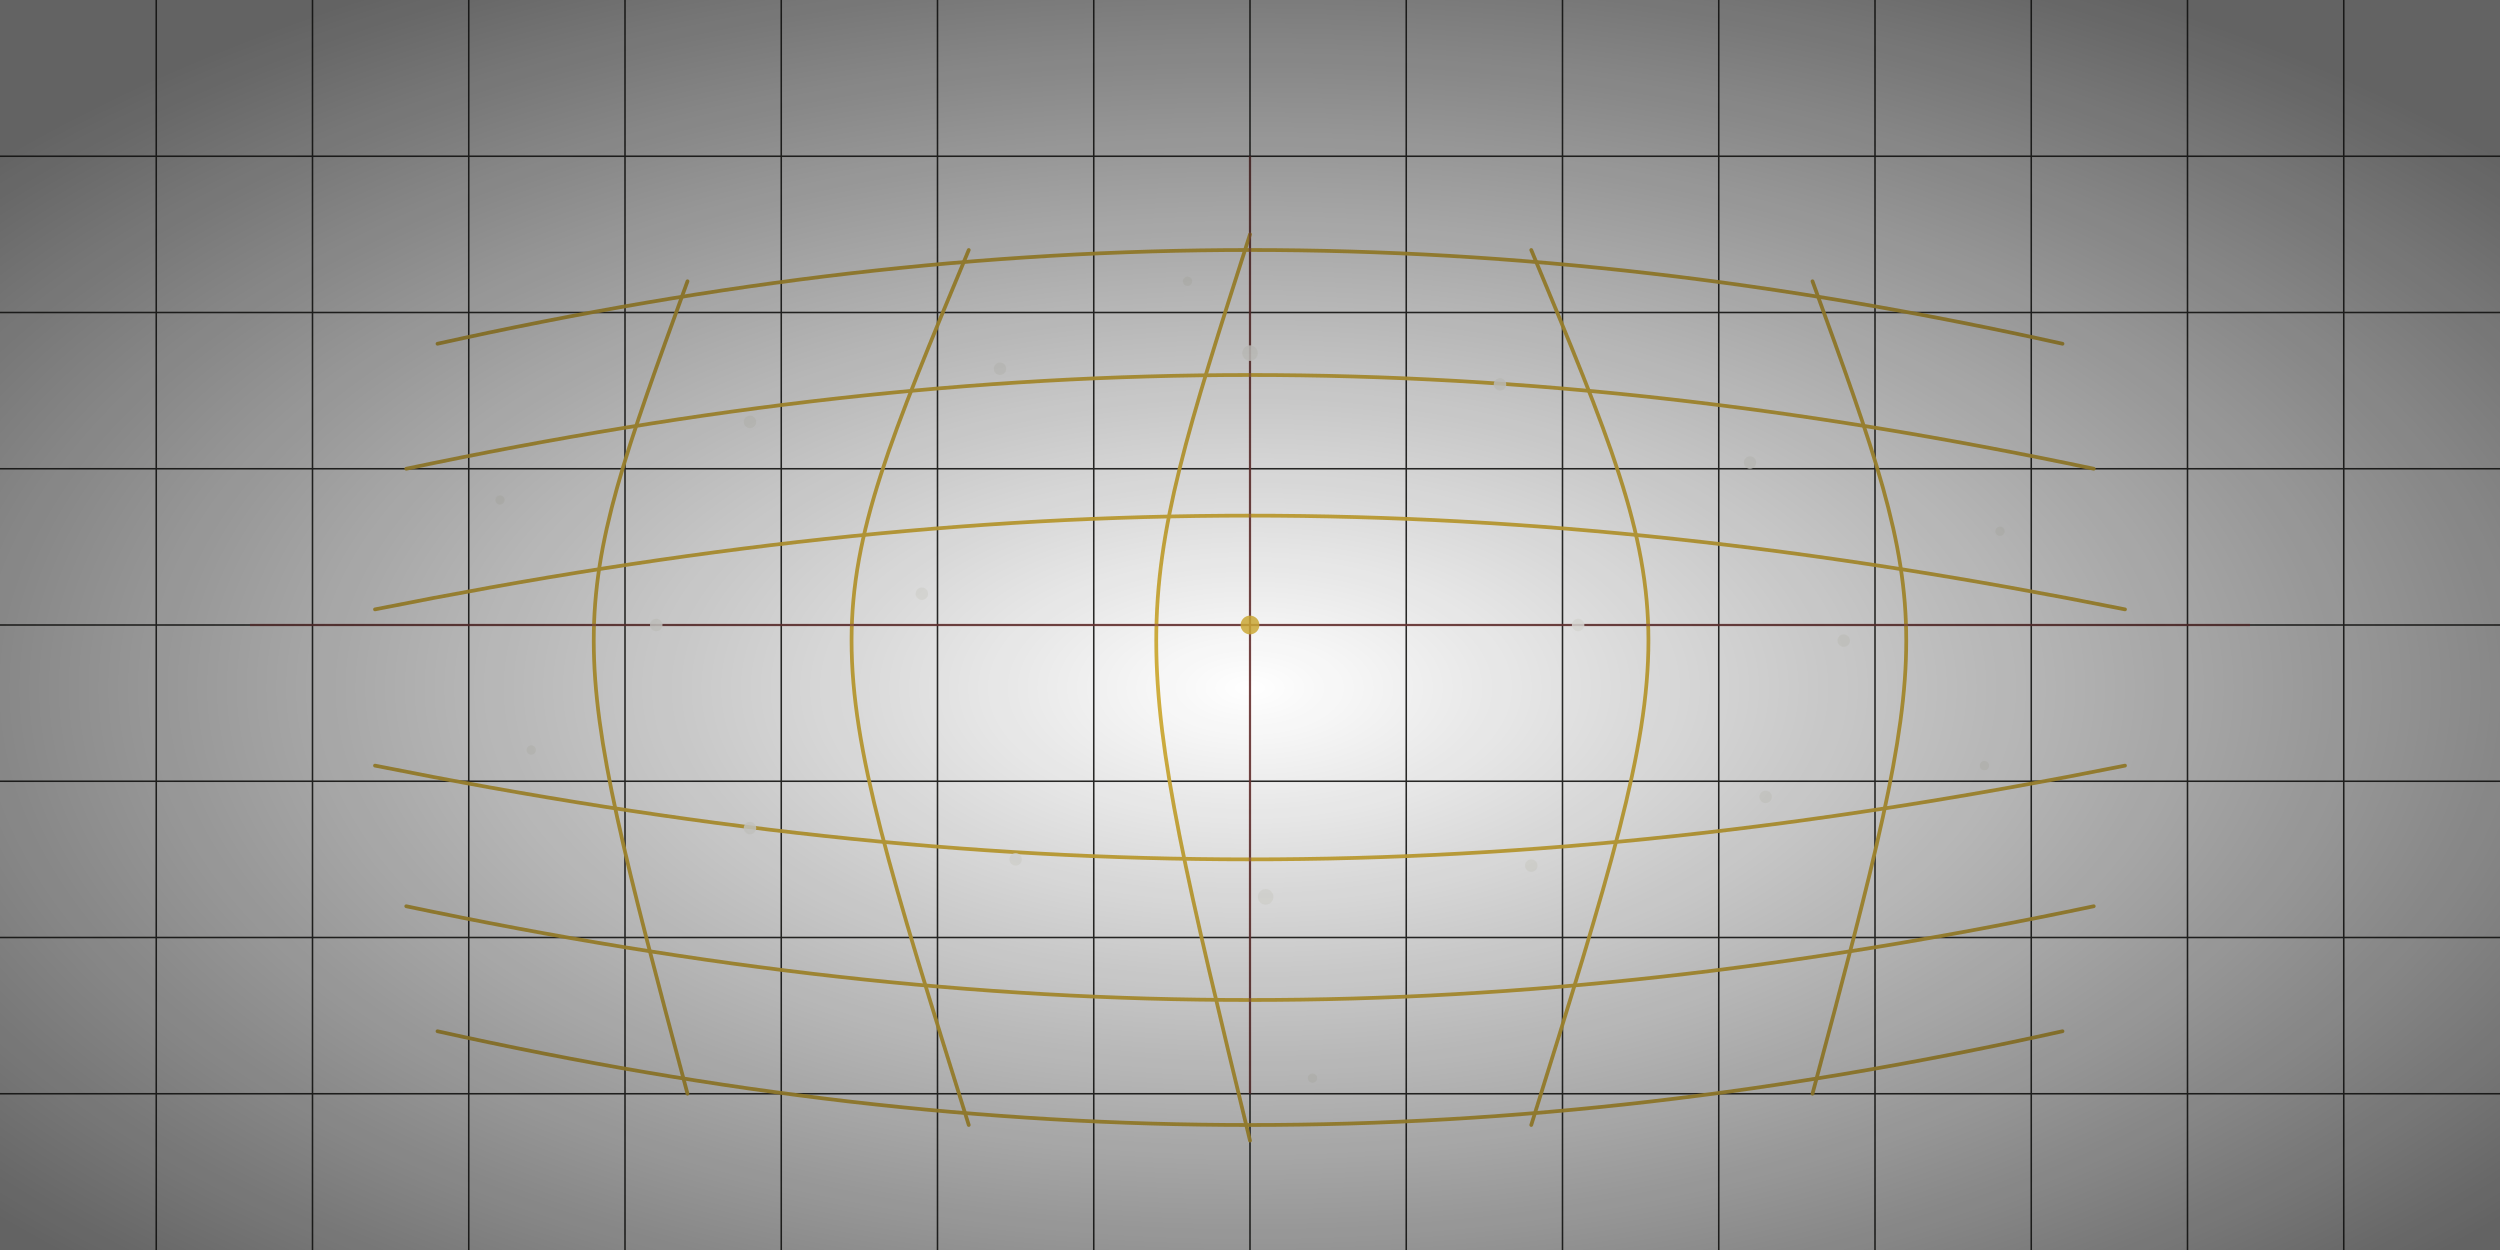
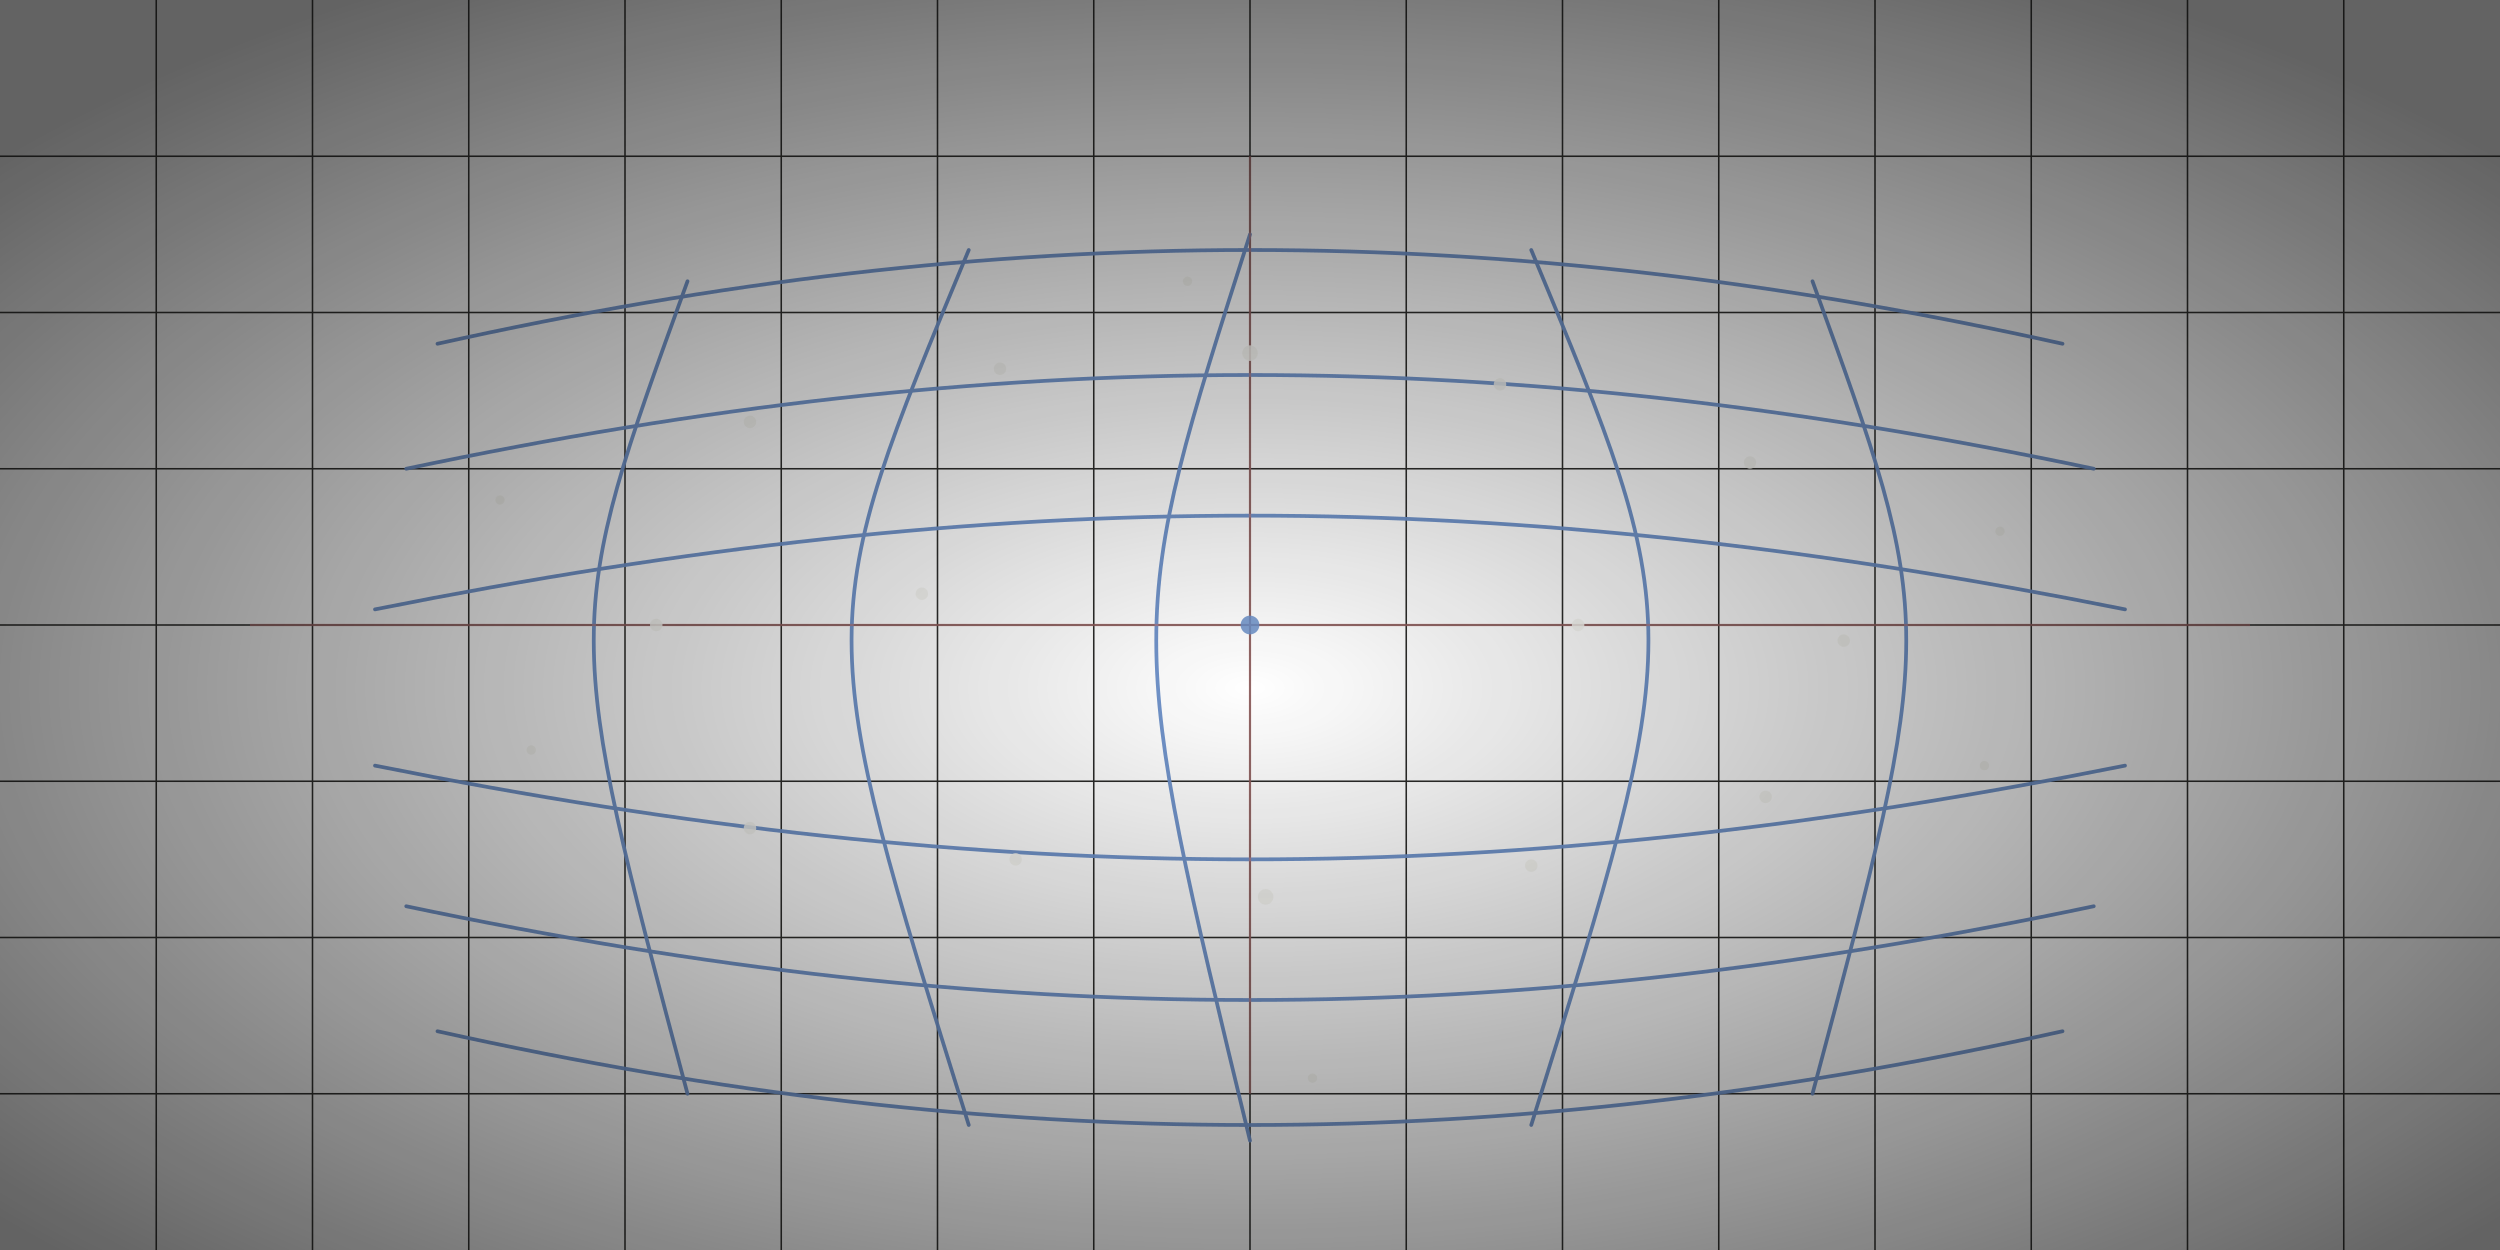
<svg xmlns="http://www.w3.org/2000/svg" viewBox="0 0 800 400" fill="none">
  <defs>
    <radialGradient id="vignette" cx="50%" cy="55%" r="65%">
      <stop offset="0%" stop-color="#0f0f0f" stop-opacity="0" />
      <stop offset="100%" stop-color="#0f0f0f" stop-opacity="0.65" />
    </radialGradient>
  </defs>
  <g stroke="#2a2a28" stroke-width="0.5">
    <path d="M 0 50 H 800 M 0 100 H 800 M 0 150 H 800 M 0 200 H 800 M 0 250 H 800 M 0 300 H 800 M 0 350 H 800" />
    <path d="M 50 0 V 400 M 100 0 V 400 M 150 0 V 400 M 200 0 V 400 M 250 0 V 400 M 300 0 V 400 M 350 0 V 400 M 400 0 V 400 M 450 0 V 400 M 500 0 V 400 M 550 0 V 400 M 600 0 V 400 M 650 0 V 400 M 700 0 V 400 M 750 0 V 400" />
  </g>
-   <g stroke="#d4af37" stroke-width="1.2" fill="none" stroke-linecap="round" opacity="0.95">
+   <g stroke="#6a8fc8" stroke-width="1.2" fill="none" stroke-linecap="round" opacity="0.95">
    <path d="M 140 110 C 320 70, 480 70, 660 110" />
    <path d="M 130 150 C 320 110, 480 110, 670 150" />
    <path d="M 120 195 C 320 155, 480 155, 680 195" />
    <path d="M 120 245 C 320 285, 480 285, 680 245" />
    <path d="M 130 290 C 320 330, 480 330, 670 290" />
    <path d="M 140 330 C 320 370, 480 370, 660 330" />
    <path d="M 220 90 C 180 200, 180 200, 220 350" />
    <path d="M 310 80 C 260 200, 260 200, 310 360" />
    <path d="M 400 75 C 360 200, 360 200, 400 365" />
    <path d="M 490 80 C 540 200, 540 200, 490 360" />
    <path d="M 580 90 C 620 200, 620 200, 580 350" />
  </g>
-   <g stroke="#8b3a3a" stroke-width="0.75" stroke-opacity="0.6">
+   <g stroke="#b97070" stroke-width="0.75" stroke-opacity="0.6">
    <line x1="80" y1="200" x2="720" y2="200" />
    <line x1="400" y1="50" x2="400" y2="350" />
  </g>
  <g fill="#f5f5f0" opacity="0.85">
    <circle cx="240" cy="135" r="2" />
    <circle cx="320" cy="118" r="2" />
    <circle cx="400" cy="113" r="2.5" />
    <circle cx="480" cy="123" r="2" />
    <circle cx="560" cy="148" r="2" />
    <circle cx="210" cy="200" r="2" />
    <circle cx="295" cy="190" r="2" />
-     <circle cx="400" cy="200" r="3" fill="#d4af37" />
+     <circle cx="400" cy="200" r="3" fill="#6a8fc8" />
    <circle cx="505" cy="200" r="2" />
    <circle cx="590" cy="205" r="2" />
    <circle cx="240" cy="265" r="2" />
    <circle cx="325" cy="275" r="2" />
    <circle cx="405" cy="287" r="2.5" />
    <circle cx="490" cy="277" r="2" />
    <circle cx="565" cy="255" r="2" />
    <circle cx="160" cy="160" r="1.5" />
    <circle cx="640" cy="170" r="1.5" />
    <circle cx="170" cy="240" r="1.5" />
    <circle cx="635" cy="245" r="1.5" />
    <circle cx="380" cy="90" r="1.5" />
    <circle cx="420" cy="345" r="1.5" />
  </g>
  <rect width="800" height="400" fill="url(#vignette)" />
</svg>
